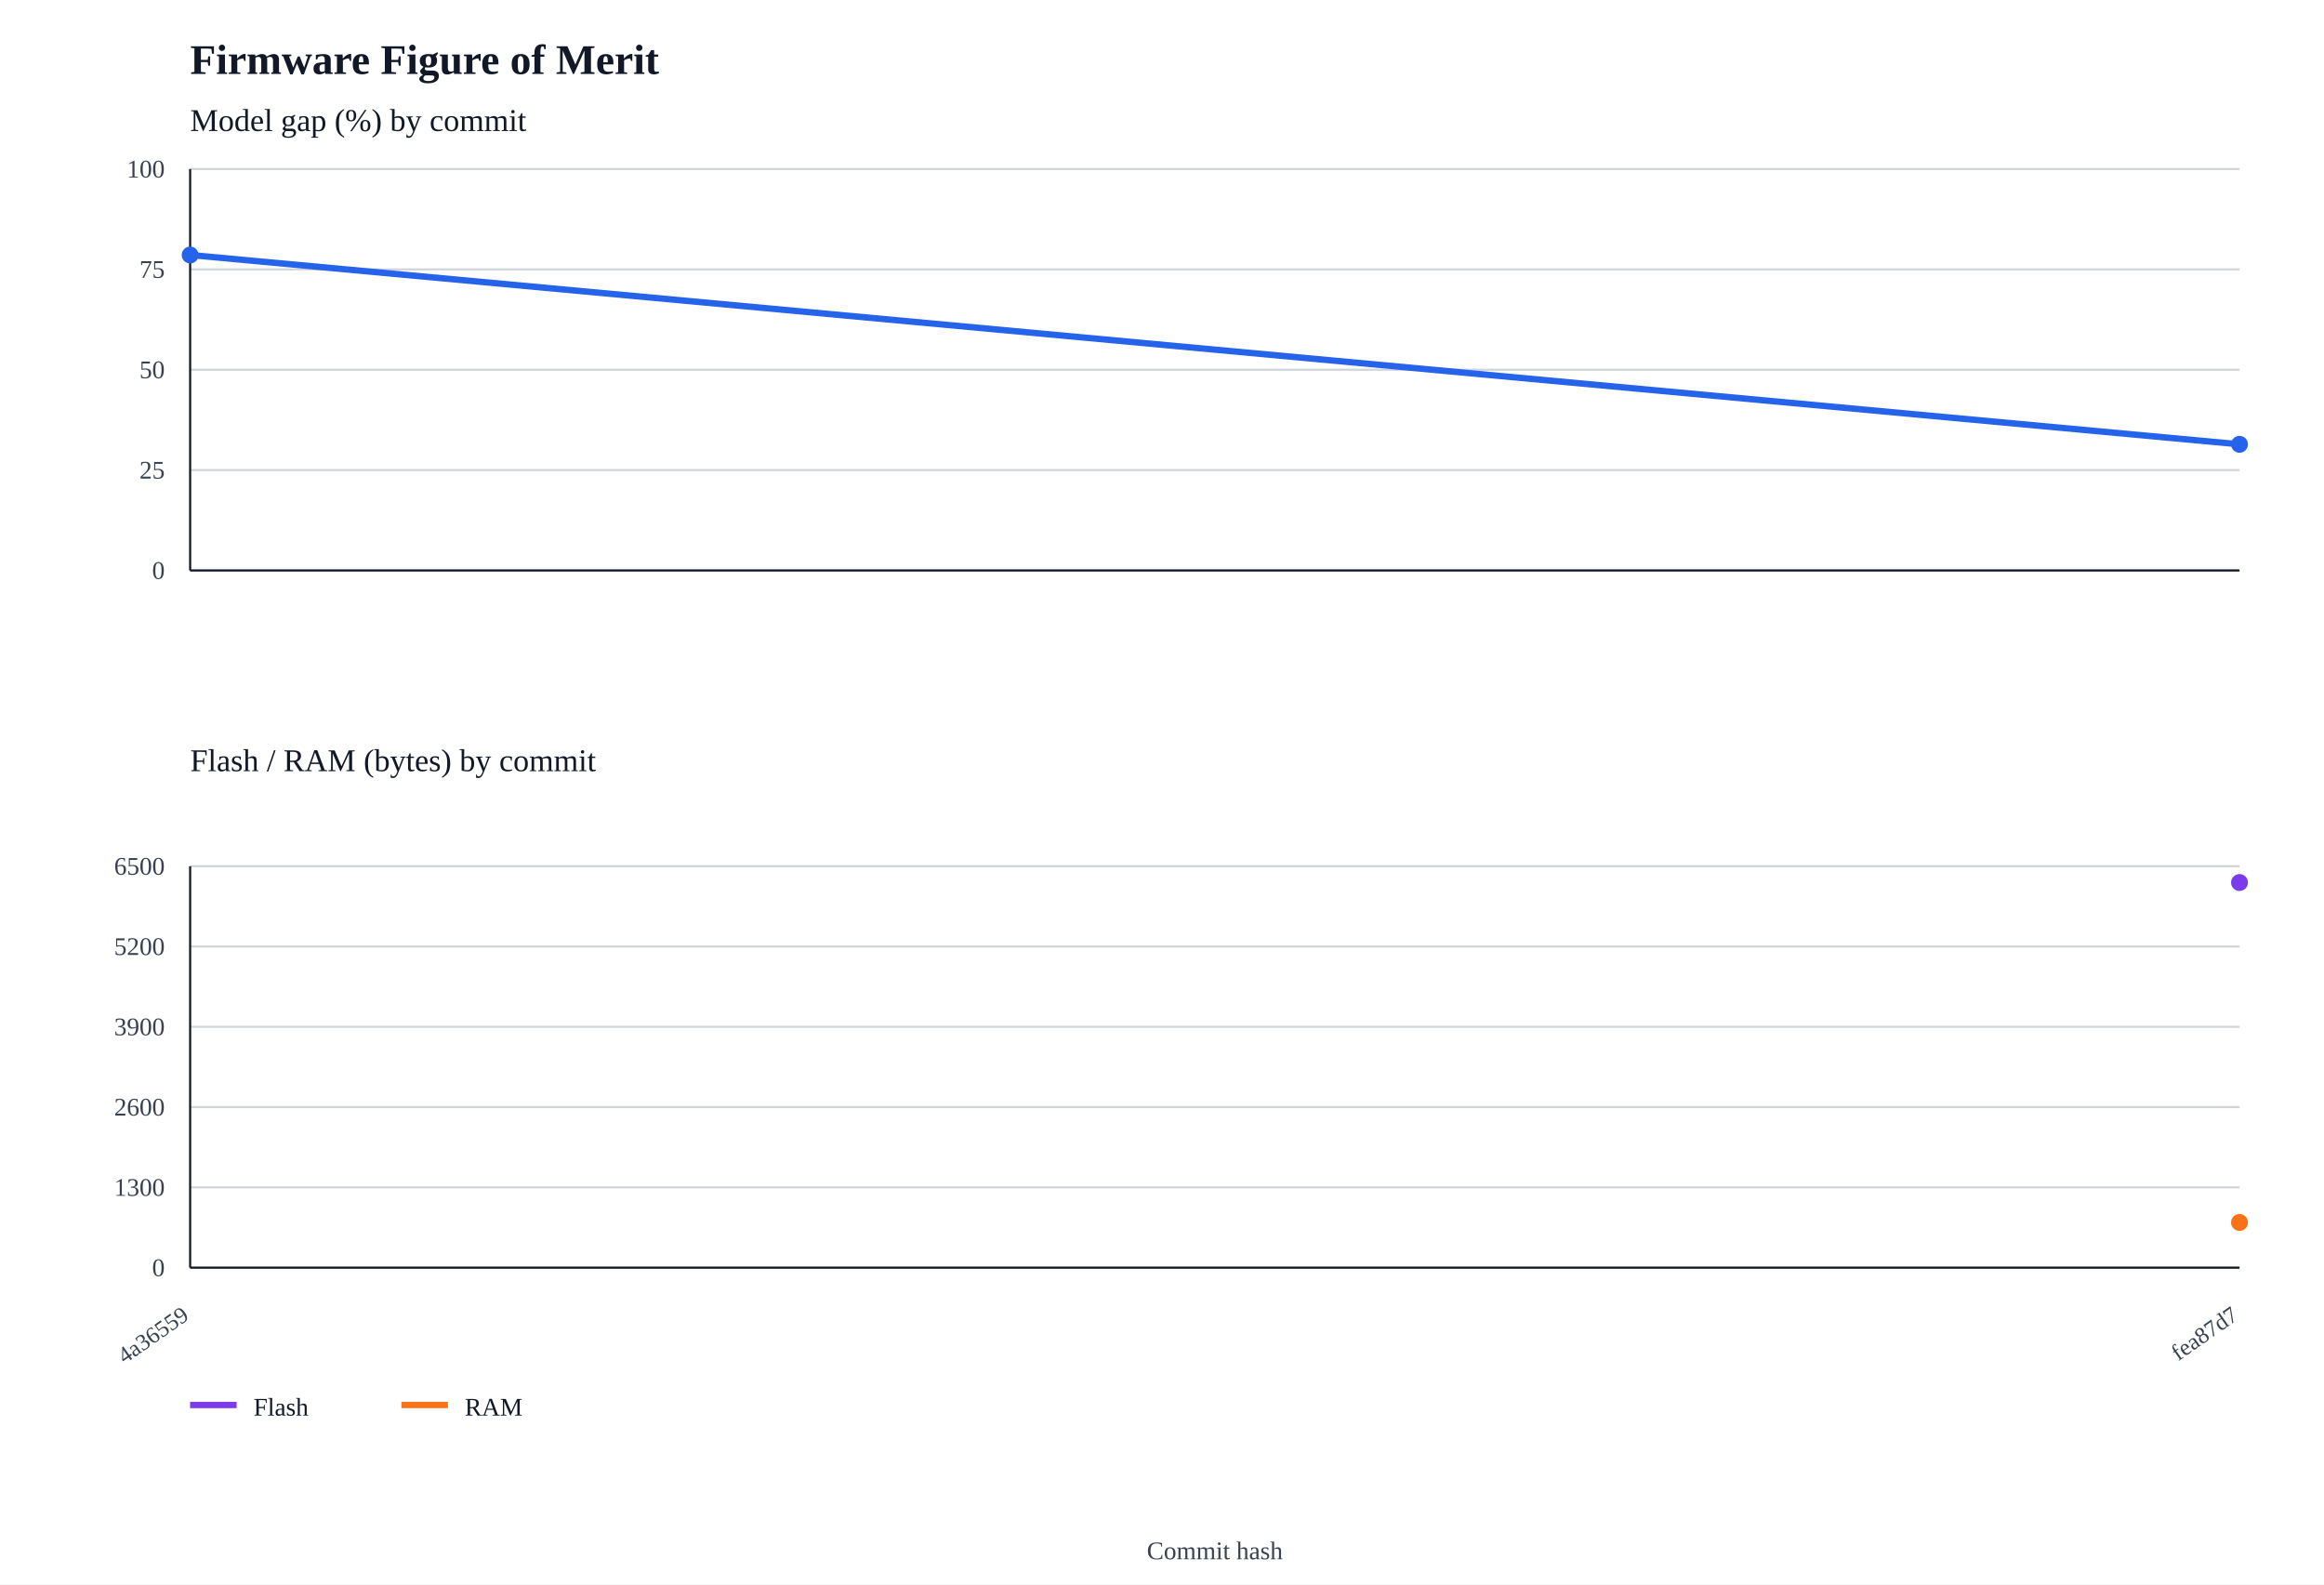
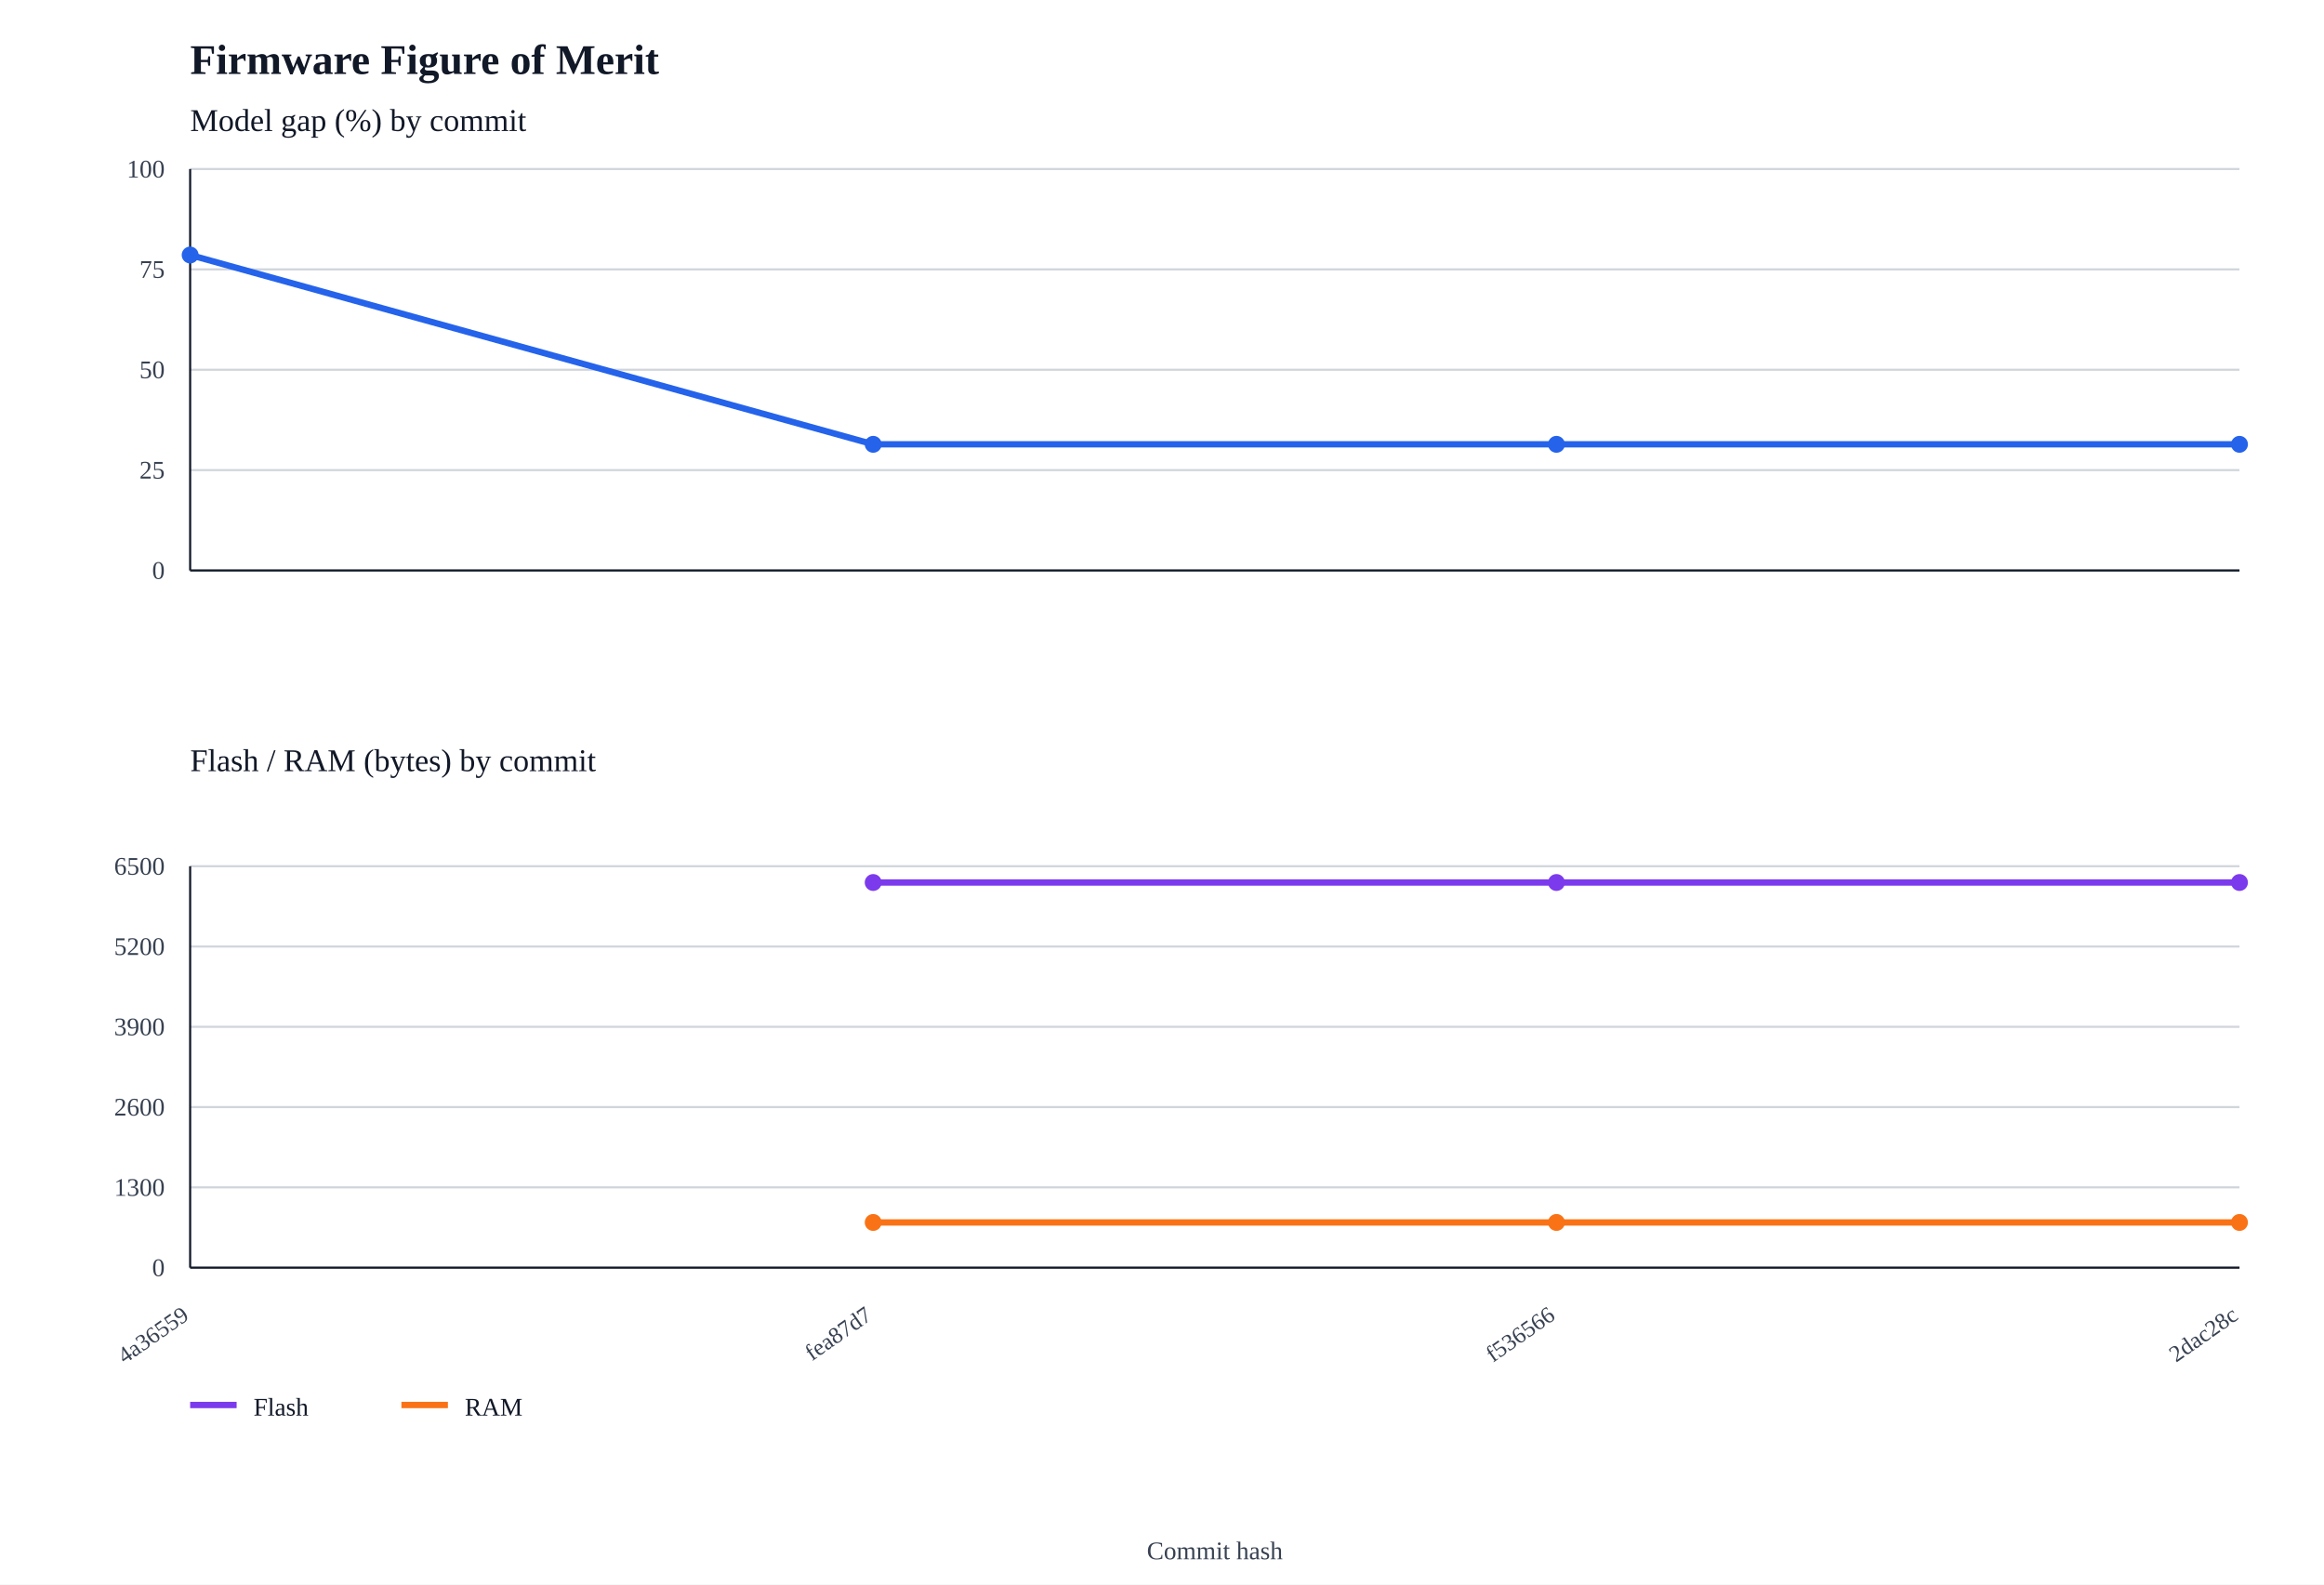
<svg xmlns="http://www.w3.org/2000/svg" width="1100" height="750" viewBox="0 0 1100 750">
  <rect width="100%" height="100%" fill="#ffffff" />
  <text x="90" y="35" font-size="20" font-weight="bold" fill="#111827">Firmware Figure of Merit</text>
  <text x="90" y="62" font-size="15" fill="#111827">Model gap (%) by commit</text>
  <line x1="90" y1="270" x2="1060" y2="270" stroke="#d1d5db" />
  <text x="78" y="274" text-anchor="end" font-size="12" fill="#374151">0</text>
  <line x1="90" y1="222.5" x2="1060" y2="222.5" stroke="#d1d5db" />
  <text x="78" y="226.5" text-anchor="end" font-size="12" fill="#374151">25</text>
  <line x1="90" y1="175" x2="1060" y2="175" stroke="#d1d5db" />
  <text x="78" y="179" text-anchor="end" font-size="12" fill="#374151">50</text>
  <line x1="90" y1="127.5" x2="1060" y2="127.5" stroke="#d1d5db" />
  <text x="78" y="131.5" text-anchor="end" font-size="12" fill="#374151">75</text>
  <line x1="90" y1="80" x2="1060" y2="80" stroke="#d1d5db" />
  <text x="78" y="84" text-anchor="end" font-size="12" fill="#374151">100</text>
  <line x1="90" y1="80" x2="90" y2="270" stroke="#111827" />
  <line x1="90" y1="270" x2="1060" y2="270" stroke="#111827" />
-   <polyline fill="none" stroke="#2563eb" stroke-width="3" points="90.0,120.7 1060.0,210.3" />
+   <polyline fill="none" stroke="#2563eb" stroke-width="3" points="90.0,120.7 413.3,210.3 736.7,210.3 1060.0,210.3" />
  <circle cx="90.0" cy="120.7" r="4" fill="#2563eb" />
+   <circle cx="413.3" cy="210.3" r="4" fill="#2563eb" />
+   <circle cx="736.7" cy="210.3" r="4" fill="#2563eb" />
  <circle cx="1060.0" cy="210.3" r="4" fill="#2563eb" />
  <text x="90" y="365" font-size="15" fill="#111827">Flash / RAM (bytes) by commit</text>
  <line x1="90" y1="600" x2="1060" y2="600" stroke="#d1d5db" />
  <text x="78" y="604" text-anchor="end" font-size="12" fill="#374151">0</text>
  <line x1="90" y1="562" x2="1060" y2="562" stroke="#d1d5db" />
  <text x="78" y="566" text-anchor="end" font-size="12" fill="#374151">1300</text>
  <line x1="90" y1="524" x2="1060" y2="524" stroke="#d1d5db" />
  <text x="78" y="528" text-anchor="end" font-size="12" fill="#374151">2600</text>
  <line x1="90" y1="486" x2="1060" y2="486" stroke="#d1d5db" />
  <text x="78" y="490" text-anchor="end" font-size="12" fill="#374151">3900</text>
  <line x1="90" y1="448" x2="1060" y2="448" stroke="#d1d5db" />
  <text x="78" y="452" text-anchor="end" font-size="12" fill="#374151">5200</text>
  <line x1="90" y1="410" x2="1060" y2="410" stroke="#d1d5db" />
  <text x="78" y="414" text-anchor="end" font-size="12" fill="#374151">6500</text>
  <line x1="90" y1="410" x2="90" y2="600" stroke="#111827" />
  <line x1="90" y1="600" x2="1060" y2="600" stroke="#111827" />
-   <polyline fill="none" stroke="#7c3aed" stroke-width="3" points="1060.0,417.7" />
-   <polyline fill="none" stroke="#f97316" stroke-width="3" points="1060.0,578.6" />
+   <polyline fill="none" stroke="#7c3aed" stroke-width="3" points="413.3,417.7 736.7,417.7 1060.0,417.7" />
+   <polyline fill="none" stroke="#f97316" stroke-width="3" points="413.3,578.6 736.7,578.6 1060.0,578.6" />
+   <circle cx="413.3" cy="417.7" r="4" fill="#7c3aed" />
+   <circle cx="736.7" cy="417.7" r="4" fill="#7c3aed" />
  <circle cx="1060.0" cy="417.7" r="4" fill="#7c3aed" />
+   <circle cx="413.3" cy="578.6" r="4" fill="#f97316" />
+   <circle cx="736.7" cy="578.6" r="4" fill="#f97316" />
  <circle cx="1060.0" cy="578.6" r="4" fill="#f97316" />
  <line x1="90" y1="665" x2="112" y2="665" stroke="#7c3aed" stroke-width="3" />
  <text x="120" y="670" font-size="12" fill="#111827">Flash</text>
  <line x1="190" y1="665" x2="212" y2="665" stroke="#f97316" stroke-width="3" />
  <text x="220" y="670" font-size="12" fill="#111827">RAM</text>
  <text x="90" y="624" text-anchor="end" transform="rotate(-35 90 624)" font-size="11" fill="#374151">4a36559</text>
-   <text x="1060" y="624" text-anchor="end" transform="rotate(-35 1060 624)" font-size="11" fill="#374151">fea87d7</text>
+   <text x="413.333" y="624" text-anchor="end" transform="rotate(-35 413.3333 624)" font-size="11" fill="#374151">fea87d7</text>
+   <text x="736.667" y="624" text-anchor="end" transform="rotate(-35 736.6667 624)" font-size="11" fill="#374151">f536566</text>
+   <text x="1060" y="624" text-anchor="end" transform="rotate(-35 1060 624)" font-size="11" fill="#374151">2dac28c</text>
  <text x="575" y="738" text-anchor="middle" font-size="12" fill="#374151">Commit hash</text>
</svg>
